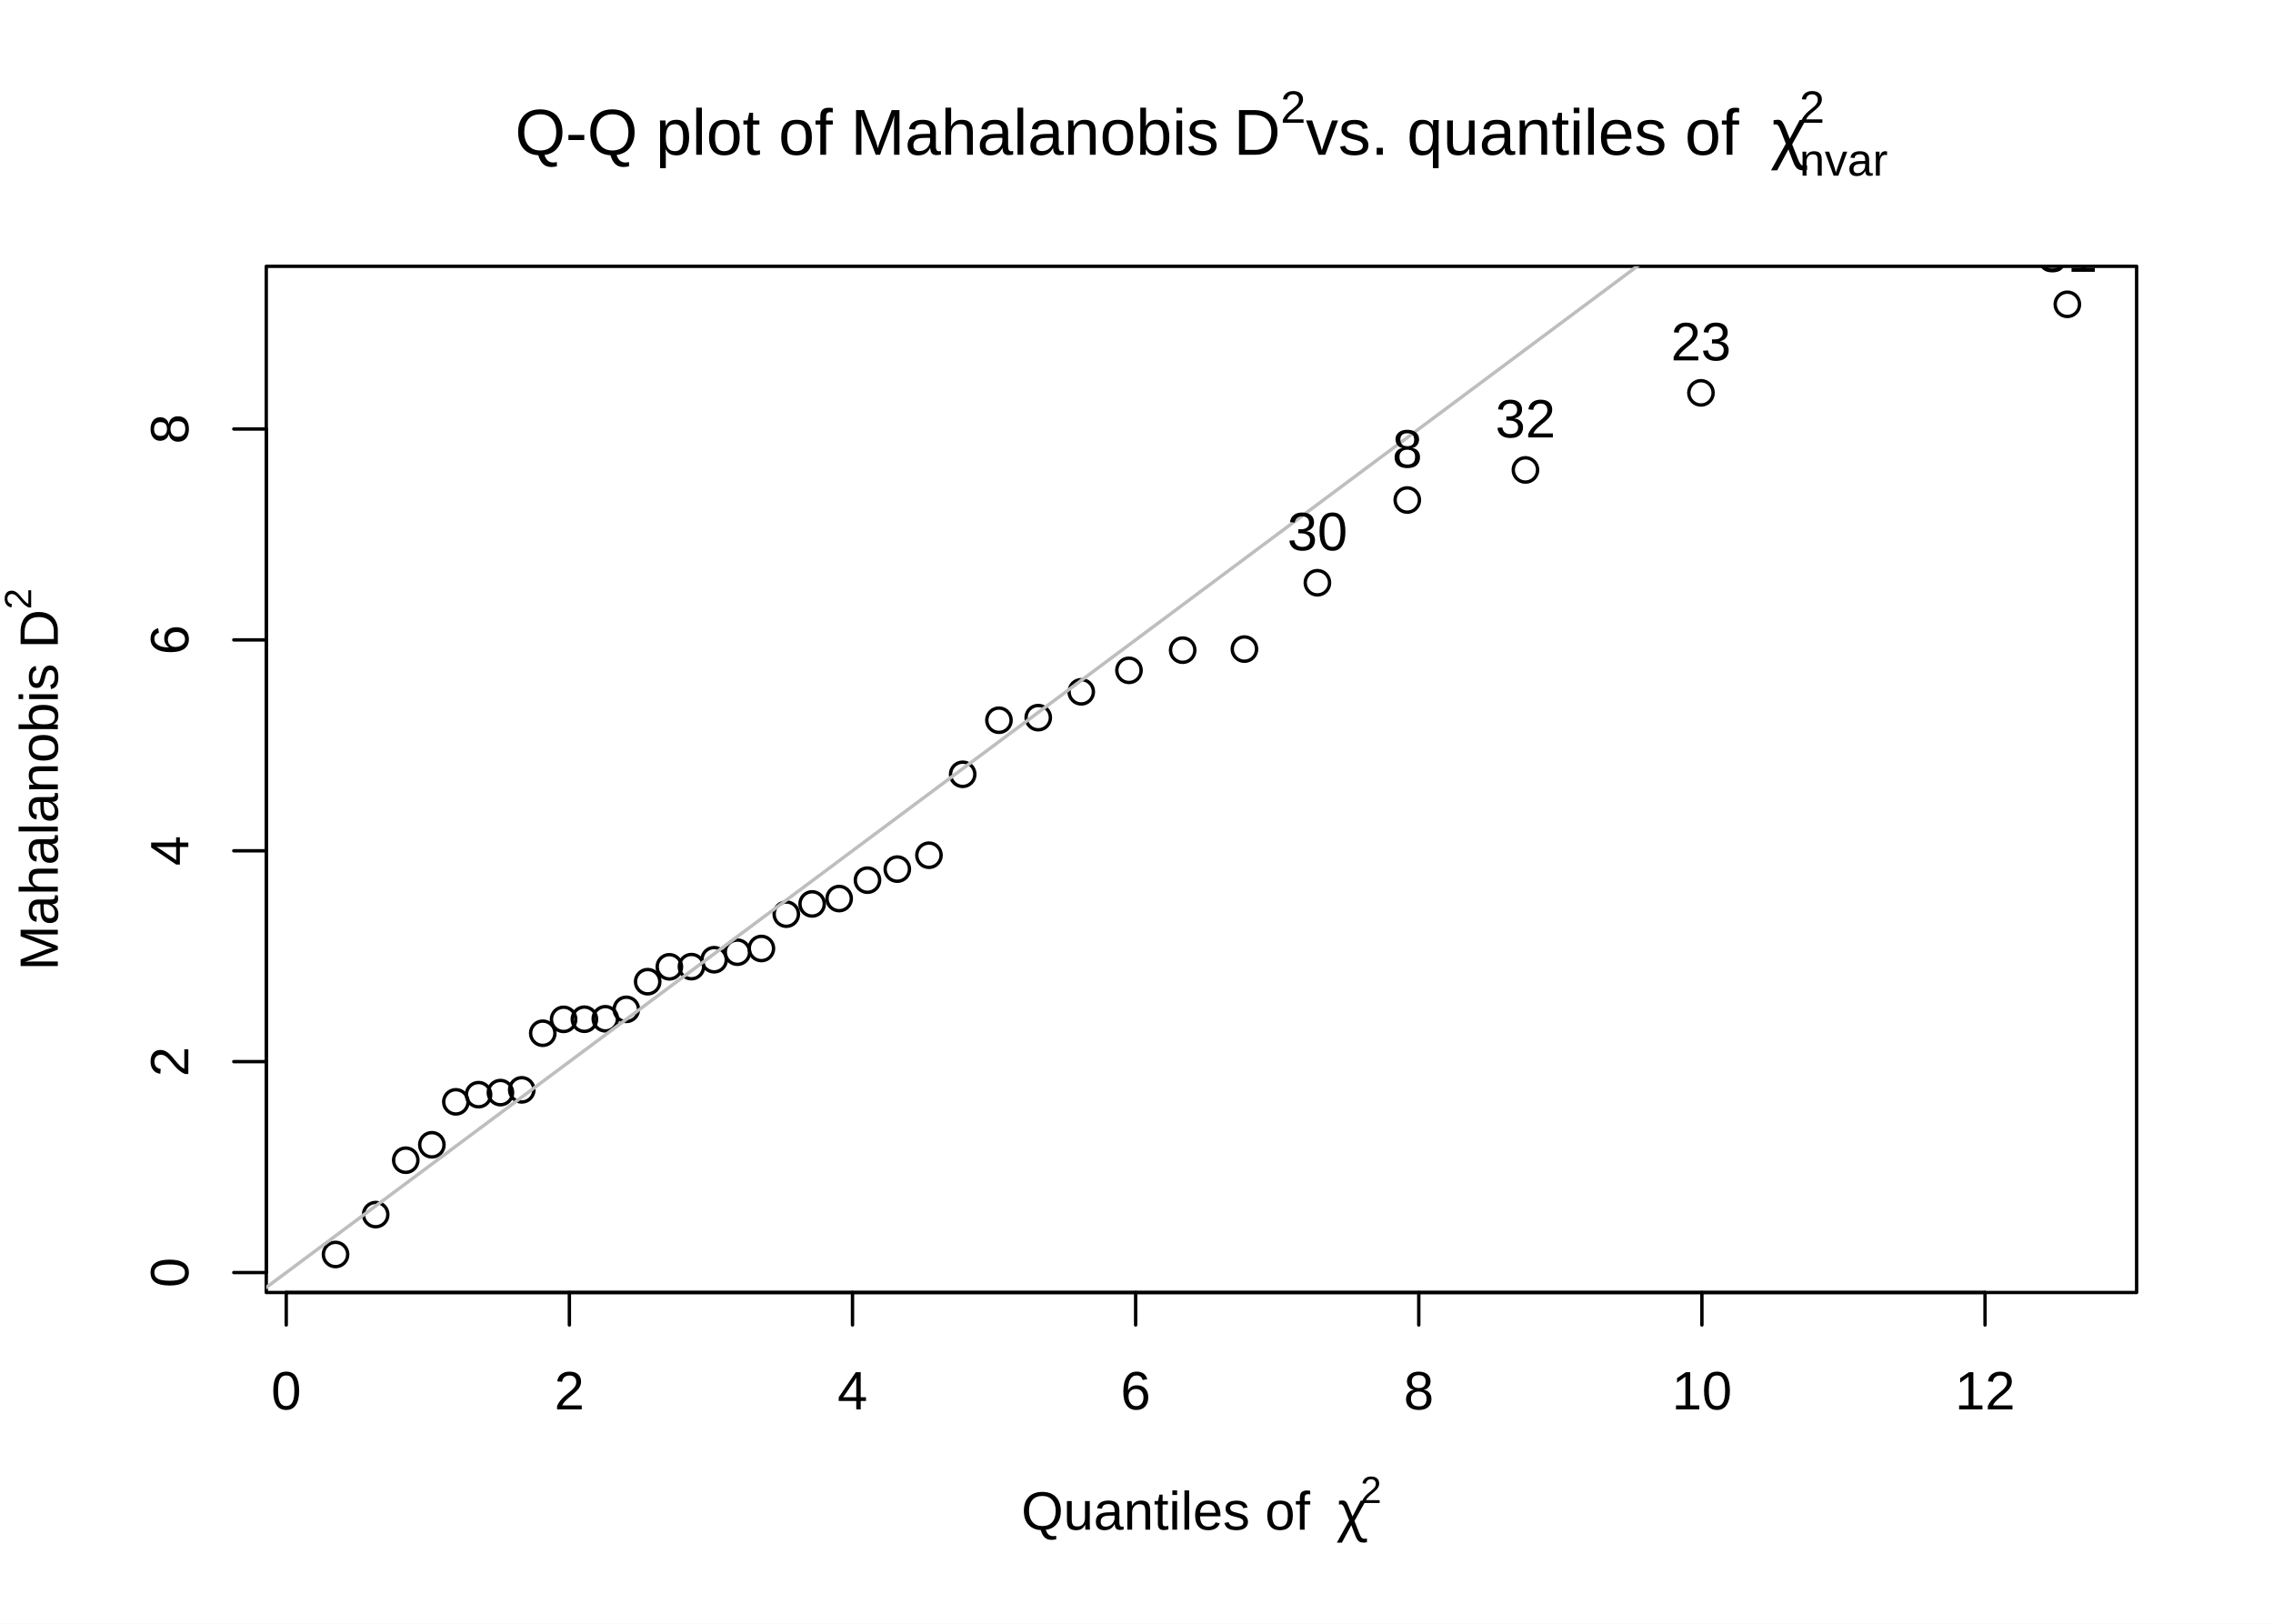
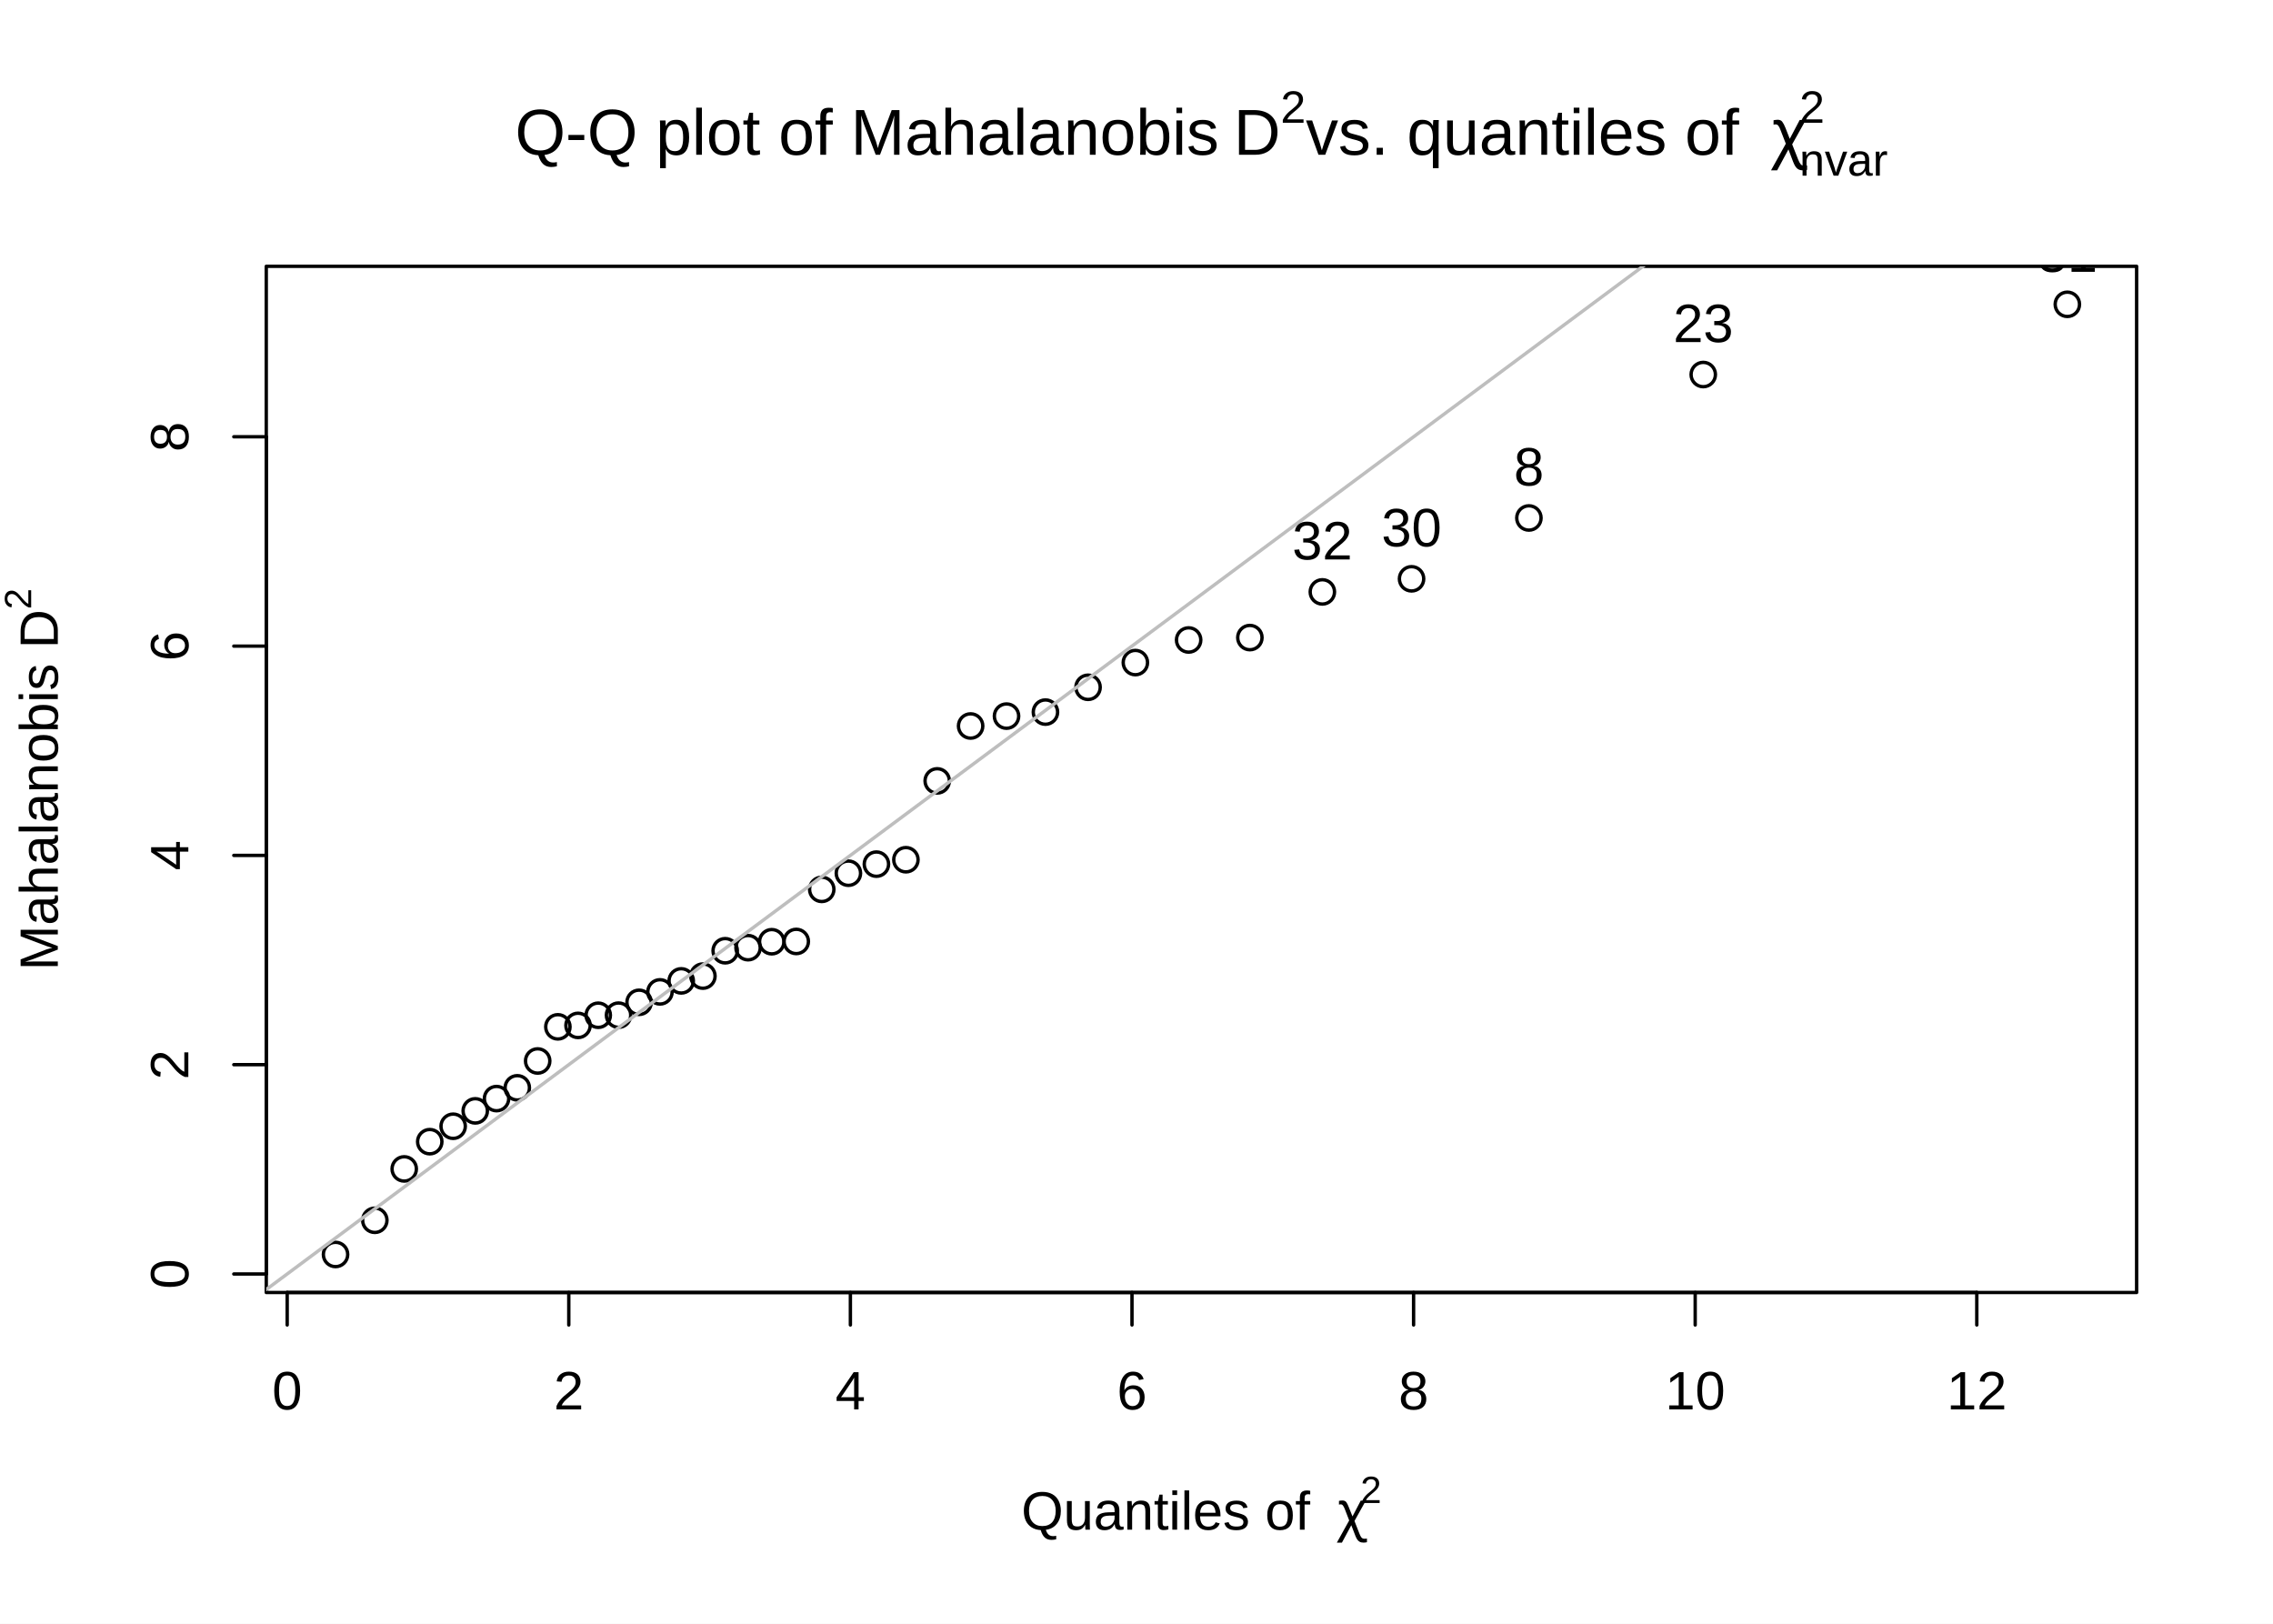
<svg xmlns="http://www.w3.org/2000/svg" viewBox="0 0 504.00 360.00">
  <defs>
    <style type="text/css">
    line, polyline, polygon, path, rect, circle {
      fill: none;
      stroke: #000000;
      stroke-linecap: round;
      stroke-linejoin: round;
      stroke-miterlimit: 10.00;
    }
  </style>
  </defs>
  <rect width="100%" height="100%" style="stroke: none; fill: #FFFFFF;" />
  <defs>
    <clipPath id="cpNTkuMDR8NDczLjc2fDI4Ni41Nnw1OS4wNA==">
      <rect x="59.04" y="59.04" width="414.72" height="227.52" />
    </clipPath>
  </defs>
  <circle cx="74.40" cy="278.13" r="2.70" style="stroke-width: 0.75;" clip-path="url(#cpNTkuMDR8NDczLjc2fDI4Ni41Nnw1OS4wNA==)" />
-   <circle cx="83.30" cy="269.29" r="2.70" style="stroke-width: 0.75;" clip-path="url(#cpNTkuMDR8NDczLjc2fDI4Ni41Nnw1OS4wNA==)" />
-   <circle cx="89.97" cy="257.23" r="2.70" style="stroke-width: 0.75;" clip-path="url(#cpNTkuMDR8NDczLjc2fDI4Ni41Nnw1OS4wNA==)" />
-   <circle cx="95.76" cy="253.81" r="2.70" style="stroke-width: 0.75;" clip-path="url(#cpNTkuMDR8NDczLjc2fDI4Ni41Nnw1OS4wNA==)" />
-   <circle cx="101.08" cy="244.29" r="2.70" style="stroke-width: 0.75;" clip-path="url(#cpNTkuMDR8NDczLjc2fDI4Ni41Nnw1OS4wNA==)" />
-   <circle cx="106.11" cy="242.70" r="2.70" style="stroke-width: 0.75;" clip-path="url(#cpNTkuMDR8NDczLjc2fDI4Ni41Nnw1OS4wNA==)" />
-   <circle cx="110.96" cy="242.24" r="2.70" style="stroke-width: 0.75;" clip-path="url(#cpNTkuMDR8NDczLjc2fDI4Ni41Nnw1OS4wNA==)" />
-   <circle cx="115.69" cy="241.63" r="2.70" style="stroke-width: 0.75;" clip-path="url(#cpNTkuMDR8NDczLjc2fDI4Ni41Nnw1OS4wNA==)" />
-   <circle cx="120.35" cy="229.08" r="2.70" style="stroke-width: 0.75;" clip-path="url(#cpNTkuMDR8NDczLjc2fDI4Ni41Nnw1OS4wNA==)" />
-   <circle cx="124.97" cy="226.00" r="2.70" style="stroke-width: 0.75;" clip-path="url(#cpNTkuMDR8NDczLjc2fDI4Ni41Nnw1OS4wNA==)" />
-   <circle cx="129.58" cy="225.97" r="2.70" style="stroke-width: 0.75;" clip-path="url(#cpNTkuMDR8NDczLjc2fDI4Ni41Nnw1OS4wNA==)" />
-   <circle cx="134.22" cy="225.87" r="2.70" style="stroke-width: 0.75;" clip-path="url(#cpNTkuMDR8NDczLjc2fDI4Ni41Nnw1OS4wNA==)" />
-   <circle cx="138.88" cy="223.78" r="2.70" style="stroke-width: 0.75;" clip-path="url(#cpNTkuMDR8NDczLjc2fDI4Ni41Nnw1OS4wNA==)" />
-   <circle cx="143.61" cy="217.65" r="2.70" style="stroke-width: 0.75;" clip-path="url(#cpNTkuMDR8NDczLjc2fDI4Ni41Nnw1OS4wNA==)" />
-   <circle cx="148.42" cy="214.35" r="2.70" style="stroke-width: 0.75;" clip-path="url(#cpNTkuMDR8NDczLjc2fDI4Ni41Nnw1OS4wNA==)" />
-   <circle cx="153.32" cy="214.31" r="2.70" style="stroke-width: 0.75;" clip-path="url(#cpNTkuMDR8NDczLjc2fDI4Ni41Nnw1OS4wNA==)" />
-   <circle cx="158.35" cy="212.78" r="2.70" style="stroke-width: 0.75;" clip-path="url(#cpNTkuMDR8NDczLjc2fDI4Ni41Nnw1OS4wNA==)" />
-   <circle cx="163.51" cy="211.11" r="2.70" style="stroke-width: 0.75;" clip-path="url(#cpNTkuMDR8NDczLjc2fDI4Ni41Nnw1OS4wNA==)" />
-   <circle cx="168.83" cy="210.29" r="2.70" style="stroke-width: 0.75;" clip-path="url(#cpNTkuMDR8NDczLjc2fDI4Ni41Nnw1OS4wNA==)" />
-   <circle cx="174.35" cy="202.68" r="2.70" style="stroke-width: 0.75;" clip-path="url(#cpNTkuMDR8NDczLjc2fDI4Ni41Nnw1OS4wNA==)" />
-   <circle cx="180.08" cy="200.41" r="2.70" style="stroke-width: 0.75;" clip-path="url(#cpNTkuMDR8NDczLjc2fDI4Ni41Nnw1OS4wNA==)" />
-   <circle cx="186.07" cy="199.22" r="2.70" style="stroke-width: 0.75;" clip-path="url(#cpNTkuMDR8NDczLjc2fDI4Ni41Nnw1OS4wNA==)" />
-   <circle cx="192.35" cy="195.14" r="2.70" style="stroke-width: 0.75;" clip-path="url(#cpNTkuMDR8NDczLjc2fDI4Ni41Nnw1OS4wNA==)" />
-   <circle cx="198.96" cy="192.69" r="2.70" style="stroke-width: 0.75;" clip-path="url(#cpNTkuMDR8NDczLjc2fDI4Ni41Nnw1OS4wNA==)" />
-   <circle cx="205.98" cy="189.61" r="2.70" style="stroke-width: 0.75;" clip-path="url(#cpNTkuMDR8NDczLjc2fDI4Ni41Nnw1OS4wNA==)" />
-   <circle cx="213.46" cy="171.67" r="2.70" style="stroke-width: 0.75;" clip-path="url(#cpNTkuMDR8NDczLjc2fDI4Ni41Nnw1OS4wNA==)" />
-   <circle cx="221.50" cy="159.68" r="2.70" style="stroke-width: 0.75;" clip-path="url(#cpNTkuMDR8NDczLjc2fDI4Ni41Nnw1OS4wNA==)" />
-   <circle cx="230.21" cy="159.11" r="2.70" style="stroke-width: 0.75;" clip-path="url(#cpNTkuMDR8NDczLjc2fDI4Ni41Nnw1OS4wNA==)" />
-   <circle cx="239.75" cy="153.38" r="2.70" style="stroke-width: 0.75;" clip-path="url(#cpNTkuMDR8NDczLjc2fDI4Ni41Nnw1OS4wNA==)" />
-   <circle cx="250.33" cy="148.62" r="2.70" style="stroke-width: 0.75;" clip-path="url(#cpNTkuMDR8NDczLjc2fDI4Ni41Nnw1OS4wNA==)" />
-   <circle cx="262.24" cy="144.15" r="2.70" style="stroke-width: 0.75;" clip-path="url(#cpNTkuMDR8NDczLjc2fDI4Ni41Nnw1OS4wNA==)" />
-   <circle cx="275.93" cy="143.91" r="2.70" style="stroke-width: 0.75;" clip-path="url(#cpNTkuMDR8NDczLjc2fDI4Ni41Nnw1OS4wNA==)" />
-   <circle cx="292.11" cy="129.20" r="2.70" style="stroke-width: 0.75;" clip-path="url(#cpNTkuMDR8NDczLjc2fDI4Ni41Nnw1OS4wNA==)" />
-   <circle cx="312.04" cy="110.86" r="2.70" style="stroke-width: 0.75;" clip-path="url(#cpNTkuMDR8NDczLjc2fDI4Ni41Nnw1OS4wNA==)" />
-   <circle cx="338.24" cy="104.19" r="2.70" style="stroke-width: 0.75;" clip-path="url(#cpNTkuMDR8NDczLjc2fDI4Ni41Nnw1OS4wNA==)" />
-   <circle cx="377.16" cy="87.10" r="2.70" style="stroke-width: 0.75;" clip-path="url(#cpNTkuMDR8NDczLjc2fDI4Ni41Nnw1OS4wNA==)" />
+   <circle cx="83.11" cy="270.55" r="2.70" style="stroke-width: 0.75;" clip-path="url(#cpNTkuMDR8NDczLjc2fDI4Ni41Nnw1OS4wNA==)" />
+   <circle cx="89.63" cy="259.16" r="2.70" style="stroke-width: 0.75;" clip-path="url(#cpNTkuMDR8NDczLjc2fDI4Ni41Nnw1OS4wNA==)" />
+   <circle cx="95.29" cy="253.12" r="2.70" style="stroke-width: 0.75;" clip-path="url(#cpNTkuMDR8NDczLjc2fDI4Ni41Nnw1OS4wNA==)" />
+   <circle cx="100.48" cy="249.70" r="2.70" style="stroke-width: 0.75;" clip-path="url(#cpNTkuMDR8NDczLjc2fDI4Ni41Nnw1OS4wNA==)" />
+   <circle cx="105.38" cy="246.29" r="2.70" style="stroke-width: 0.75;" clip-path="url(#cpNTkuMDR8NDczLjc2fDI4Ni41Nnw1OS4wNA==)" />
+   <circle cx="110.10" cy="243.57" r="2.70" style="stroke-width: 0.75;" clip-path="url(#cpNTkuMDR8NDczLjc2fDI4Ni41Nnw1OS4wNA==)" />
+   <circle cx="114.70" cy="241.18" r="2.70" style="stroke-width: 0.75;" clip-path="url(#cpNTkuMDR8NDczLjc2fDI4Ni41Nnw1OS4wNA==)" />
+   <circle cx="119.22" cy="235.23" r="2.70" style="stroke-width: 0.75;" clip-path="url(#cpNTkuMDR8NDczLjc2fDI4Ni41Nnw1OS4wNA==)" />
+   <circle cx="123.70" cy="227.66" r="2.70" style="stroke-width: 0.75;" clip-path="url(#cpNTkuMDR8NDczLjc2fDI4Ni41Nnw1OS4wNA==)" />
+   <circle cx="128.17" cy="227.34" r="2.70" style="stroke-width: 0.75;" clip-path="url(#cpNTkuMDR8NDczLjc2fDI4Ni41Nnw1OS4wNA==)" />
+   <circle cx="132.65" cy="225.09" r="2.70" style="stroke-width: 0.75;" clip-path="url(#cpNTkuMDR8NDczLjc2fDI4Ni41Nnw1OS4wNA==)" />
+   <circle cx="137.15" cy="225.07" r="2.70" style="stroke-width: 0.75;" clip-path="url(#cpNTkuMDR8NDczLjc2fDI4Ni41Nnw1OS4wNA==)" />
+   <circle cx="141.71" cy="222.22" r="2.70" style="stroke-width: 0.75;" clip-path="url(#cpNTkuMDR8NDczLjc2fDI4Ni41Nnw1OS4wNA==)" />
+   <circle cx="146.34" cy="219.91" r="2.70" style="stroke-width: 0.75;" clip-path="url(#cpNTkuMDR8NDczLjc2fDI4Ni41Nnw1OS4wNA==)" />
+   <circle cx="151.05" cy="217.47" r="2.70" style="stroke-width: 0.75;" clip-path="url(#cpNTkuMDR8NDczLjc2fDI4Ni41Nnw1OS4wNA==)" />
+   <circle cx="155.86" cy="216.41" r="2.70" style="stroke-width: 0.75;" clip-path="url(#cpNTkuMDR8NDczLjc2fDI4Ni41Nnw1OS4wNA==)" />
+   <circle cx="160.80" cy="210.79" r="2.70" style="stroke-width: 0.75;" clip-path="url(#cpNTkuMDR8NDczLjc2fDI4Ni41Nnw1OS4wNA==)" />
+   <circle cx="165.87" cy="210.11" r="2.70" style="stroke-width: 0.75;" clip-path="url(#cpNTkuMDR8NDczLjc2fDI4Ni41Nnw1OS4wNA==)" />
+   <circle cx="171.12" cy="208.79" r="2.70" style="stroke-width: 0.75;" clip-path="url(#cpNTkuMDR8NDczLjc2fDI4Ni41Nnw1OS4wNA==)" />
+   <circle cx="176.56" cy="208.73" r="2.70" style="stroke-width: 0.75;" clip-path="url(#cpNTkuMDR8NDczLjc2fDI4Ni41Nnw1OS4wNA==)" />
+   <circle cx="182.21" cy="197.18" r="2.70" style="stroke-width: 0.75;" clip-path="url(#cpNTkuMDR8NDczLjc2fDI4Ni41Nnw1OS4wNA==)" />
+   <circle cx="188.12" cy="193.60" r="2.70" style="stroke-width: 0.75;" clip-path="url(#cpNTkuMDR8NDczLjc2fDI4Ni41Nnw1OS4wNA==)" />
+   <circle cx="194.33" cy="191.59" r="2.70" style="stroke-width: 0.75;" clip-path="url(#cpNTkuMDR8NDczLjc2fDI4Ni41Nnw1OS4wNA==)" />
+   <circle cx="200.87" cy="190.61" r="2.70" style="stroke-width: 0.75;" clip-path="url(#cpNTkuMDR8NDczLjc2fDI4Ni41Nnw1OS4wNA==)" />
+   <circle cx="207.81" cy="173.13" r="2.70" style="stroke-width: 0.75;" clip-path="url(#cpNTkuMDR8NDczLjc2fDI4Ni41Nnw1OS4wNA==)" />
+   <circle cx="215.22" cy="160.96" r="2.70" style="stroke-width: 0.75;" clip-path="url(#cpNTkuMDR8NDczLjc2fDI4Ni41Nnw1OS4wNA==)" />
+   <circle cx="223.18" cy="158.77" r="2.70" style="stroke-width: 0.75;" clip-path="url(#cpNTkuMDR8NDczLjc2fDI4Ni41Nnw1OS4wNA==)" />
+   <circle cx="231.81" cy="157.88" r="2.70" style="stroke-width: 0.75;" clip-path="url(#cpNTkuMDR8NDczLjc2fDI4Ni41Nnw1OS4wNA==)" />
+   <circle cx="241.26" cy="152.38" r="2.70" style="stroke-width: 0.75;" clip-path="url(#cpNTkuMDR8NDczLjc2fDI4Ni41Nnw1OS4wNA==)" />
+   <circle cx="251.75" cy="146.90" r="2.70" style="stroke-width: 0.75;" clip-path="url(#cpNTkuMDR8NDczLjc2fDI4Ni41Nnw1OS4wNA==)" />
+   <circle cx="263.56" cy="141.89" r="2.70" style="stroke-width: 0.75;" clip-path="url(#cpNTkuMDR8NDczLjc2fDI4Ni41Nnw1OS4wNA==)" />
+   <circle cx="277.14" cy="141.36" r="2.70" style="stroke-width: 0.75;" clip-path="url(#cpNTkuMDR8NDczLjc2fDI4Ni41Nnw1OS4wNA==)" />
+   <circle cx="293.21" cy="131.23" r="2.70" style="stroke-width: 0.75;" clip-path="url(#cpNTkuMDR8NDczLjc2fDI4Ni41Nnw1OS4wNA==)" />
+   <circle cx="312.99" cy="128.33" r="2.70" style="stroke-width: 0.75;" clip-path="url(#cpNTkuMDR8NDczLjc2fDI4Ni41Nnw1OS4wNA==)" />
+   <circle cx="339.01" cy="114.84" r="2.70" style="stroke-width: 0.75;" clip-path="url(#cpNTkuMDR8NDczLjc2fDI4Ni41Nnw1OS4wNA==)" />
+   <circle cx="377.67" cy="83.04" r="2.70" style="stroke-width: 0.75;" clip-path="url(#cpNTkuMDR8NDczLjc2fDI4Ni41Nnw1OS4wNA==)" />
  <circle cx="458.40" cy="67.47" r="2.70" style="stroke-width: 0.75;" clip-path="url(#cpNTkuMDR8NDczLjc2fDI4Ni41Nnw1OS4wNA==)" />
  <defs>
    <clipPath id="cpMC4wMHw1MDQuMDB8MzYwLjAwfDAuMDA=">
      <rect x="0.00" y="0.00" width="504.00" height="360.00" />
    </clipPath>
  </defs>
-   <line x1="63.47" y1="286.56" x2="440.15" y2="286.56" style="stroke-width: 0.75;" clip-path="url(#cpMC4wMHw1MDQuMDB8MzYwLjAwfDAuMDA=)" />
-   <line x1="63.47" y1="286.56" x2="63.47" y2="293.76" style="stroke-width: 0.75;" clip-path="url(#cpMC4wMHw1MDQuMDB8MzYwLjAwfDAuMDA=)" />
-   <line x1="126.25" y1="286.56" x2="126.25" y2="293.76" style="stroke-width: 0.75;" clip-path="url(#cpMC4wMHw1MDQuMDB8MzYwLjAwfDAuMDA=)" />
-   <line x1="189.03" y1="286.56" x2="189.03" y2="293.76" style="stroke-width: 0.75;" clip-path="url(#cpMC4wMHw1MDQuMDB8MzYwLjAwfDAuMDA=)" />
-   <line x1="251.81" y1="286.56" x2="251.81" y2="293.76" style="stroke-width: 0.75;" clip-path="url(#cpMC4wMHw1MDQuMDB8MzYwLjAwfDAuMDA=)" />
-   <line x1="314.59" y1="286.56" x2="314.59" y2="293.76" style="stroke-width: 0.75;" clip-path="url(#cpMC4wMHw1MDQuMDB8MzYwLjAwfDAuMDA=)" />
-   <line x1="377.37" y1="286.56" x2="377.37" y2="293.76" style="stroke-width: 0.75;" clip-path="url(#cpMC4wMHw1MDQuMDB8MzYwLjAwfDAuMDA=)" />
-   <line x1="440.15" y1="286.56" x2="440.15" y2="293.76" style="stroke-width: 0.75;" clip-path="url(#cpMC4wMHw1MDQuMDB8MzYwLjAwfDAuMDA=)" />
+   <line x1="63.68" y1="286.56" x2="438.32" y2="286.56" style="stroke-width: 0.75;" clip-path="url(#cpMC4wMHw1MDQuMDB8MzYwLjAwfDAuMDA=)" />
+   <line x1="63.68" y1="286.56" x2="63.68" y2="293.76" style="stroke-width: 0.75;" clip-path="url(#cpMC4wMHw1MDQuMDB8MzYwLjAwfDAuMDA=)" />
+   <line x1="126.12" y1="286.56" x2="126.12" y2="293.76" style="stroke-width: 0.75;" clip-path="url(#cpMC4wMHw1MDQuMDB8MzYwLjAwfDAuMDA=)" />
+   <line x1="188.56" y1="286.56" x2="188.56" y2="293.76" style="stroke-width: 0.75;" clip-path="url(#cpMC4wMHw1MDQuMDB8MzYwLjAwfDAuMDA=)" />
+   <line x1="251.00" y1="286.56" x2="251.00" y2="293.76" style="stroke-width: 0.75;" clip-path="url(#cpMC4wMHw1MDQuMDB8MzYwLjAwfDAuMDA=)" />
+   <line x1="313.44" y1="286.56" x2="313.44" y2="293.76" style="stroke-width: 0.75;" clip-path="url(#cpMC4wMHw1MDQuMDB8MzYwLjAwfDAuMDA=)" />
+   <line x1="375.88" y1="286.56" x2="375.88" y2="293.76" style="stroke-width: 0.75;" clip-path="url(#cpMC4wMHw1MDQuMDB8MzYwLjAwfDAuMDA=)" />
+   <line x1="438.32" y1="286.56" x2="438.32" y2="293.76" style="stroke-width: 0.75;" clip-path="url(#cpMC4wMHw1MDQuMDB8MzYwLjAwfDAuMDA=)" />
  <g clip-path="url(#cpMC4wMHw1MDQuMDB8MzYwLjAwfDAuMDA=)">
-     <text x="60.13" y="312.48" style="font-size: 12.00px; font-family: Arial;" textLength="6.67px" lengthAdjust="spacingAndGlyphs">0</text>
+     <text x="60.34" y="312.48" style="font-size: 12.00px; font-family: Arial;" textLength="6.67px" lengthAdjust="spacingAndGlyphs">0</text>
  </g>
  <g clip-path="url(#cpMC4wMHw1MDQuMDB8MzYwLjAwfDAuMDA=)">
-     <text x="122.91" y="312.48" style="font-size: 12.00px; font-family: Arial;" textLength="6.67px" lengthAdjust="spacingAndGlyphs">2</text>
+     <text x="122.78" y="312.48" style="font-size: 12.00px; font-family: Arial;" textLength="6.67px" lengthAdjust="spacingAndGlyphs">2</text>
  </g>
  <g clip-path="url(#cpMC4wMHw1MDQuMDB8MzYwLjAwfDAuMDA=)">
-     <text x="185.69" y="312.48" style="font-size: 12.00px; font-family: Arial;" textLength="6.67px" lengthAdjust="spacingAndGlyphs">4</text>
+     <text x="185.22" y="312.48" style="font-size: 12.00px; font-family: Arial;" textLength="6.67px" lengthAdjust="spacingAndGlyphs">4</text>
  </g>
  <g clip-path="url(#cpMC4wMHw1MDQuMDB8MzYwLjAwfDAuMDA=)">
-     <text x="248.47" y="312.48" style="font-size: 12.00px; font-family: Arial;" textLength="6.67px" lengthAdjust="spacingAndGlyphs">6</text>
+     <text x="247.66" y="312.48" style="font-size: 12.00px; font-family: Arial;" textLength="6.67px" lengthAdjust="spacingAndGlyphs">6</text>
  </g>
  <g clip-path="url(#cpMC4wMHw1MDQuMDB8MzYwLjAwfDAuMDA=)">
-     <text x="311.25" y="312.48" style="font-size: 12.00px; font-family: Arial;" textLength="6.67px" lengthAdjust="spacingAndGlyphs">8</text>
+     <text x="310.10" y="312.48" style="font-size: 12.00px; font-family: Arial;" textLength="6.67px" lengthAdjust="spacingAndGlyphs">8</text>
  </g>
  <g clip-path="url(#cpMC4wMHw1MDQuMDB8MzYwLjAwfDAuMDA=)">
-     <text x="370.70" y="312.48" style="font-size: 12.00px; font-family: Arial;" textLength="13.35px" lengthAdjust="spacingAndGlyphs">10</text>
+     <text x="369.21" y="312.48" style="font-size: 12.00px; font-family: Arial;" textLength="13.35px" lengthAdjust="spacingAndGlyphs">10</text>
  </g>
  <g clip-path="url(#cpMC4wMHw1MDQuMDB8MzYwLjAwfDAuMDA=)">
-     <text x="433.48" y="312.48" style="font-size: 12.00px; font-family: Arial;" textLength="13.35px" lengthAdjust="spacingAndGlyphs">12</text>
+     <text x="431.65" y="312.48" style="font-size: 12.00px; font-family: Arial;" textLength="13.35px" lengthAdjust="spacingAndGlyphs">12</text>
  </g>
-   <line x1="59.04" y1="282.14" x2="59.04" y2="95.11" style="stroke-width: 0.75;" clip-path="url(#cpMC4wMHw1MDQuMDB8MzYwLjAwfDAuMDA=)" />
-   <line x1="59.04" y1="282.14" x2="51.84" y2="282.14" style="stroke-width: 0.75;" clip-path="url(#cpMC4wMHw1MDQuMDB8MzYwLjAwfDAuMDA=)" />
-   <line x1="59.04" y1="235.38" x2="51.84" y2="235.38" style="stroke-width: 0.75;" clip-path="url(#cpMC4wMHw1MDQuMDB8MzYwLjAwfDAuMDA=)" />
-   <line x1="59.04" y1="188.63" x2="51.84" y2="188.63" style="stroke-width: 0.75;" clip-path="url(#cpMC4wMHw1MDQuMDB8MzYwLjAwfDAuMDA=)" />
-   <line x1="59.04" y1="141.87" x2="51.84" y2="141.87" style="stroke-width: 0.75;" clip-path="url(#cpMC4wMHw1MDQuMDB8MzYwLjAwfDAuMDA=)" />
-   <line x1="59.04" y1="95.11" x2="51.84" y2="95.11" style="stroke-width: 0.75;" clip-path="url(#cpMC4wMHw1MDQuMDB8MzYwLjAwfDAuMDA=)" />
+   <line x1="59.04" y1="282.46" x2="59.04" y2="96.84" style="stroke-width: 0.75;" clip-path="url(#cpMC4wMHw1MDQuMDB8MzYwLjAwfDAuMDA=)" />
+   <line x1="59.04" y1="282.46" x2="51.84" y2="282.46" style="stroke-width: 0.75;" clip-path="url(#cpMC4wMHw1MDQuMDB8MzYwLjAwfDAuMDA=)" />
+   <line x1="59.04" y1="236.05" x2="51.84" y2="236.05" style="stroke-width: 0.75;" clip-path="url(#cpMC4wMHw1MDQuMDB8MzYwLjAwfDAuMDA=)" />
+   <line x1="59.04" y1="189.65" x2="51.84" y2="189.65" style="stroke-width: 0.75;" clip-path="url(#cpMC4wMHw1MDQuMDB8MzYwLjAwfDAuMDA=)" />
+   <line x1="59.04" y1="143.25" x2="51.84" y2="143.25" style="stroke-width: 0.75;" clip-path="url(#cpMC4wMHw1MDQuMDB8MzYwLjAwfDAuMDA=)" />
+   <line x1="59.04" y1="96.84" x2="51.84" y2="96.84" style="stroke-width: 0.75;" clip-path="url(#cpMC4wMHw1MDQuMDB8MzYwLjAwfDAuMDA=)" />
  <g clip-path="url(#cpMC4wMHw1MDQuMDB8MzYwLjAwfDAuMDA=)">
-     <text transform="translate(41.76,285.48) rotate(-90)" style="font-size: 12.00px; font-family: Arial;" textLength="6.67px" lengthAdjust="spacingAndGlyphs">0</text>
+     <text transform="translate(41.76,285.79) rotate(-90)" style="font-size: 12.00px; font-family: Arial;" textLength="6.67px" lengthAdjust="spacingAndGlyphs">0</text>
  </g>
  <g clip-path="url(#cpMC4wMHw1MDQuMDB8MzYwLjAwfDAuMDA=)">
-     <text transform="translate(41.76,238.72) rotate(-90)" style="font-size: 12.00px; font-family: Arial;" textLength="6.67px" lengthAdjust="spacingAndGlyphs">2</text>
+     <text transform="translate(41.76,239.39) rotate(-90)" style="font-size: 12.00px; font-family: Arial;" textLength="6.67px" lengthAdjust="spacingAndGlyphs">2</text>
  </g>
  <g clip-path="url(#cpMC4wMHw1MDQuMDB8MzYwLjAwfDAuMDA=)">
-     <text transform="translate(41.76,191.96) rotate(-90)" style="font-size: 12.00px; font-family: Arial;" textLength="6.67px" lengthAdjust="spacingAndGlyphs">4</text>
+     <text transform="translate(41.76,192.99) rotate(-90)" style="font-size: 12.00px; font-family: Arial;" textLength="6.67px" lengthAdjust="spacingAndGlyphs">4</text>
  </g>
  <g clip-path="url(#cpMC4wMHw1MDQuMDB8MzYwLjAwfDAuMDA=)">
-     <text transform="translate(41.76,145.20) rotate(-90)" style="font-size: 12.00px; font-family: Arial;" textLength="6.67px" lengthAdjust="spacingAndGlyphs">6</text>
+     <text transform="translate(41.76,146.58) rotate(-90)" style="font-size: 12.00px; font-family: Arial;" textLength="6.67px" lengthAdjust="spacingAndGlyphs">6</text>
  </g>
  <g clip-path="url(#cpMC4wMHw1MDQuMDB8MzYwLjAwfDAuMDA=)">
-     <text transform="translate(41.76,98.45) rotate(-90)" style="font-size: 12.00px; font-family: Arial;" textLength="6.67px" lengthAdjust="spacingAndGlyphs">8</text>
+     <text transform="translate(41.76,100.18) rotate(-90)" style="font-size: 12.00px; font-family: Arial;" textLength="6.67px" lengthAdjust="spacingAndGlyphs">8</text>
  </g>
  <polyline points="59.04,286.56 473.76,286.56 473.76,59.04 59.04,59.04 59.04,286.56 " style="stroke-width: 0.75;" clip-path="url(#cpMC4wMHw1MDQuMDB8MzYwLjAwfDAuMDA=)" />
  <g clip-path="url(#cpMC4wMHw1MDQuMDB8MzYwLjAwfDAuMDA=)">
    <text x="114.20" y="34.31" style="font-size: 14.40px; font-family: Arial;" textLength="156.08px" lengthAdjust="spacingAndGlyphs">Q-Q plot of Mahalanobis</text>
  </g>
  <g clip-path="url(#cpMC4wMHw1MDQuMDB8MzYwLjAwfDAuMDA=)">
    <text x="270.28" y="34.31" style="font-size: 14.40px; font-family: Calibri;" textLength="3.26px" lengthAdjust="spacingAndGlyphs"> </text>
  </g>
  <g clip-path="url(#cpMC4wMHw1MDQuMDB8MzYwLjAwfDAuMDA=)">
    <text x="273.54" y="34.31" style="font-size: 14.40px; font-family: Arial;" textLength="10.40px" lengthAdjust="spacingAndGlyphs">D</text>
  </g>
  <g clip-path="url(#cpMC4wMHw1MDQuMDB8MzYwLjAwfDAuMDA=)">
    <text x="283.94" y="27.22" style="font-size: 10.08px; font-family: Arial;" textLength="5.61px" lengthAdjust="spacingAndGlyphs">2</text>
  </g>
  <g clip-path="url(#cpMC4wMHw1MDQuMDB8MzYwLjAwfDAuMDA=)">
    <text x="289.54" y="34.31" style="font-size: 14.40px; font-family: Arial;" textLength="100.05px" lengthAdjust="spacingAndGlyphs"> vs. quantiles of</text>
  </g>
  <g clip-path="url(#cpMC4wMHw1MDQuMDB8MzYwLjAwfDAuMDA=)">
    <text x="389.60" y="34.31" style="font-size: 14.40px; font-family: Calibri;" textLength="3.26px" lengthAdjust="spacingAndGlyphs"> </text>
  </g>
  <g clip-path="url(#cpMC4wMHw1MDQuMDB8MzYwLjAwfDAuMDA=)">
    <text x="392.85" y="34.31" style="font-size: 14.40px; font-family: Calibri;" textLength="6.14px" lengthAdjust="spacingAndGlyphs">χ</text>
  </g>
  <g clip-path="url(#cpMC4wMHw1MDQuMDB8MzYwLjAwfDAuMDA=)">
    <text x="398.99" y="38.95" style="font-size: 10.08px; font-family: Arial;" textLength="5.61px" lengthAdjust="spacingAndGlyphs">n</text>
  </g>
  <g clip-path="url(#cpMC4wMHw1MDQuMDB8MzYwLjAwfDAuMDA=)">
    <text x="404.60" y="38.95" style="font-size: 10.08px; font-family: Arial;" textLength="5.04px" lengthAdjust="spacingAndGlyphs">v</text>
  </g>
  <g clip-path="url(#cpMC4wMHw1MDQuMDB8MzYwLjAwfDAuMDA=)">
    <text x="409.64" y="38.95" style="font-size: 10.08px; font-family: Arial;" textLength="5.61px" lengthAdjust="spacingAndGlyphs">a</text>
  </g>
  <g clip-path="url(#cpMC4wMHw1MDQuMDB8MzYwLjAwfDAuMDA=)">
    <text x="415.24" y="38.95" style="font-size: 10.08px; font-family: Arial;" textLength="3.36px" lengthAdjust="spacingAndGlyphs">r</text>
  </g>
  <g clip-path="url(#cpMC4wMHw1MDQuMDB8MzYwLjAwfDAuMDA=)">
    <text x="398.99" y="27.22" style="font-size: 10.08px; font-family: Arial;" textLength="5.61px" lengthAdjust="spacingAndGlyphs">2</text>
  </g>
  <g clip-path="url(#cpMC4wMHw1MDQuMDB8MzYwLjAwfDAuMDA=)">
    <text x="226.46" y="339.14" style="font-size: 12.00px; font-family: Arial;" textLength="67.37px" lengthAdjust="spacingAndGlyphs">Quantiles of </text>
  </g>
  <g clip-path="url(#cpMC4wMHw1MDQuMDB8MzYwLjAwfDAuMDA=)">
    <text x="293.84" y="339.14" style="font-size: 12.00px; font-family: Calibri;" textLength="2.71px" lengthAdjust="spacingAndGlyphs"> </text>
  </g>
  <g clip-path="url(#cpMC4wMHw1MDQuMDB8MzYwLjAwfDAuMDA=)">
    <text x="296.55" y="339.14" style="font-size: 12.00px; font-family: Calibri;" textLength="5.12px" lengthAdjust="spacingAndGlyphs">χ</text>
  </g>
  <g clip-path="url(#cpMC4wMHw1MDQuMDB8MzYwLjAwfDAuMDA=)">
    <text x="301.66" y="333.23" style="font-size: 8.40px; font-family: Arial;" textLength="4.67px" lengthAdjust="spacingAndGlyphs">2</text>
  </g>
  <g clip-path="url(#cpMC4wMHw1MDQuMDB8MzYwLjAwfDAuMDA=)">
    <text transform="translate(12.82,215.16) rotate(-90)" style="font-size: 12.00px; font-family: Arial;" textLength="71.38px" lengthAdjust="spacingAndGlyphs">Mahalanobis </text>
  </g>
  <g clip-path="url(#cpMC4wMHw1MDQuMDB8MzYwLjAwfDAuMDA=)">
    <text transform="translate(12.82,143.78) rotate(-90)" style="font-size: 12.00px; font-family: Arial;" textLength="8.67px" lengthAdjust="spacingAndGlyphs">D</text>
  </g>
  <g clip-path="url(#cpMC4wMHw1MDQuMDB8MzYwLjAwfDAuMDA=)">
    <text transform="translate(6.91,135.11) rotate(-90)" style="font-size: 8.40px; font-family: Arial;" textLength="4.67px" lengthAdjust="spacingAndGlyphs">2</text>
  </g>
  <defs>
    <clipPath id="cpNTkuMDR8NDczLjc2fDI4Ni41Nnw1OS4wNA==">
      <rect x="59.04" y="59.04" width="414.72" height="227.52" />
    </clipPath>
  </defs>
-   <line x1="59.04" y1="285.44" x2="442.29" y2="0.00" style="stroke-width: 0.75; stroke: #BEBEBE;" clip-path="url(#cpNTkuMDR8NDczLjc2fDI4Ni41Nnw1OS4wNA==)" />
+   <line x1="59.04" y1="285.90" x2="443.75" y2="0.00" style="stroke-width: 0.75; stroke: #BEBEBE;" clip-path="url(#cpNTkuMDR8NDczLjc2fDI4Ni41Nnw1OS4wNA==)" />
  <g clip-path="url(#cpNTkuMDR8NDczLjc2fDI4Ni41Nnw1OS4wNA==)">
    <text x="451.73" y="60.27" style="font-size: 12.00px; font-family: Arial;" textLength="13.35px" lengthAdjust="spacingAndGlyphs">31</text>
  </g>
  <g clip-path="url(#cpNTkuMDR8NDczLjc2fDI4Ni41Nnw1OS4wNA==)">
-     <text x="370.49" y="79.90" style="font-size: 12.00px; font-family: Arial;" textLength="13.35px" lengthAdjust="spacingAndGlyphs">23</text>
+     <text x="371.00" y="75.84" style="font-size: 12.00px; font-family: Arial;" textLength="13.35px" lengthAdjust="spacingAndGlyphs">23</text>
  </g>
  <g clip-path="url(#cpNTkuMDR8NDczLjc2fDI4Ni41Nnw1OS4wNA==)">
-     <text x="331.57" y="96.99" style="font-size: 12.00px; font-family: Arial;" textLength="13.35px" lengthAdjust="spacingAndGlyphs">32</text>
+     <text x="335.67" y="107.64" style="font-size: 12.00px; font-family: Arial;" textLength="6.67px" lengthAdjust="spacingAndGlyphs">8</text>
  </g>
  <g clip-path="url(#cpNTkuMDR8NDczLjc2fDI4Ni41Nnw1OS4wNA==)">
-     <text x="308.71" y="103.66" style="font-size: 12.00px; font-family: Arial;" textLength="6.67px" lengthAdjust="spacingAndGlyphs">8</text>
+     <text x="306.32" y="121.13" style="font-size: 12.00px; font-family: Arial;" textLength="13.35px" lengthAdjust="spacingAndGlyphs">30</text>
  </g>
  <g clip-path="url(#cpNTkuMDR8NDczLjc2fDI4Ni41Nnw1OS4wNA==)">
-     <text x="285.44" y="122.00" style="font-size: 12.00px; font-family: Arial;" textLength="13.35px" lengthAdjust="spacingAndGlyphs">30</text>
+     <text x="286.53" y="124.03" style="font-size: 12.00px; font-family: Arial;" textLength="13.35px" lengthAdjust="spacingAndGlyphs">32</text>
  </g>
</svg>
